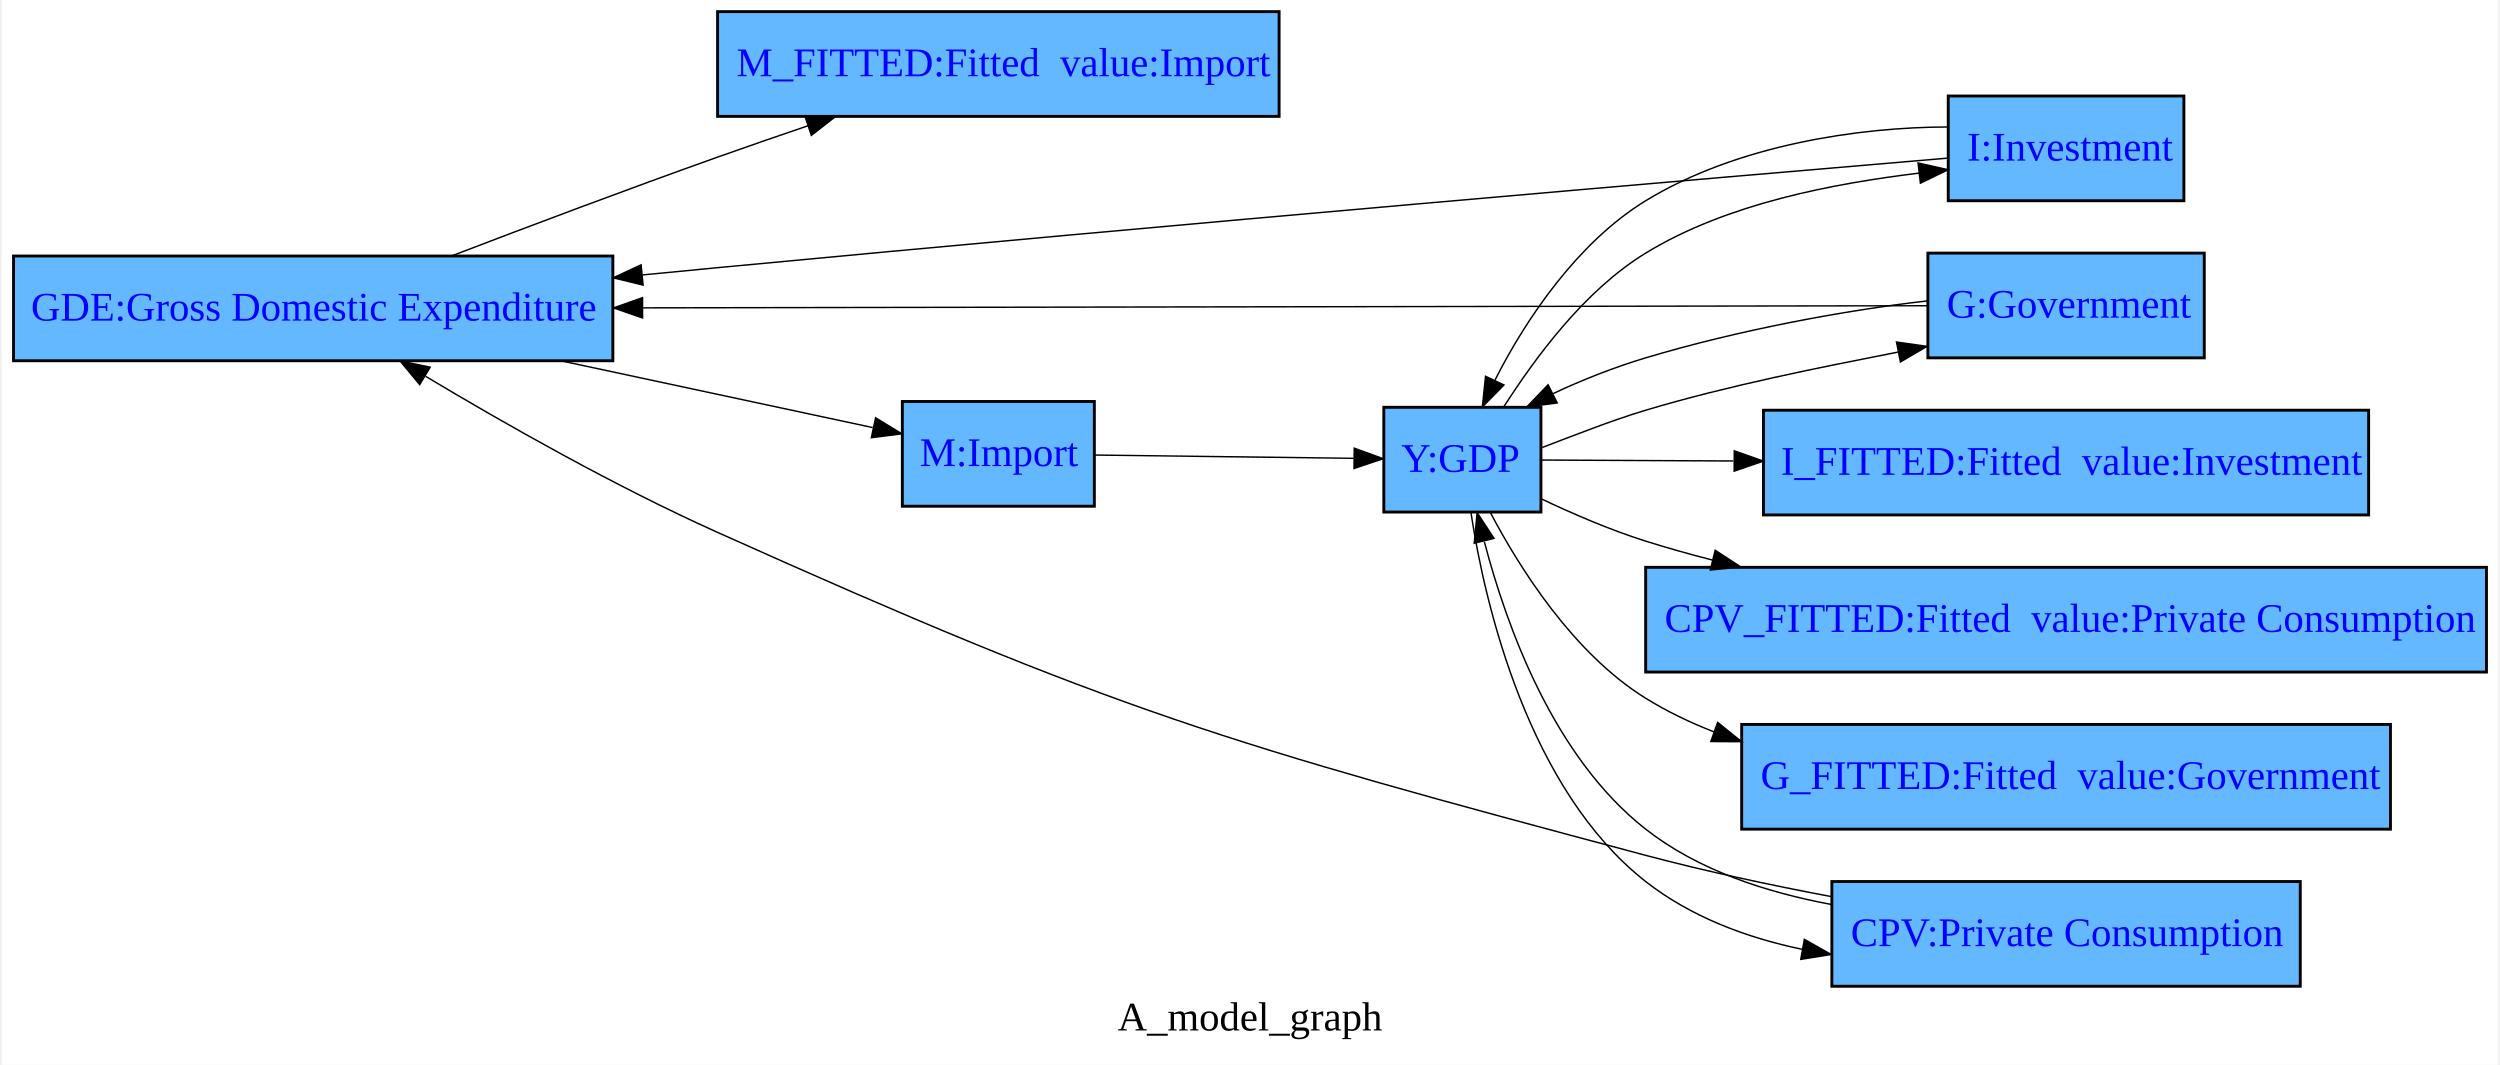
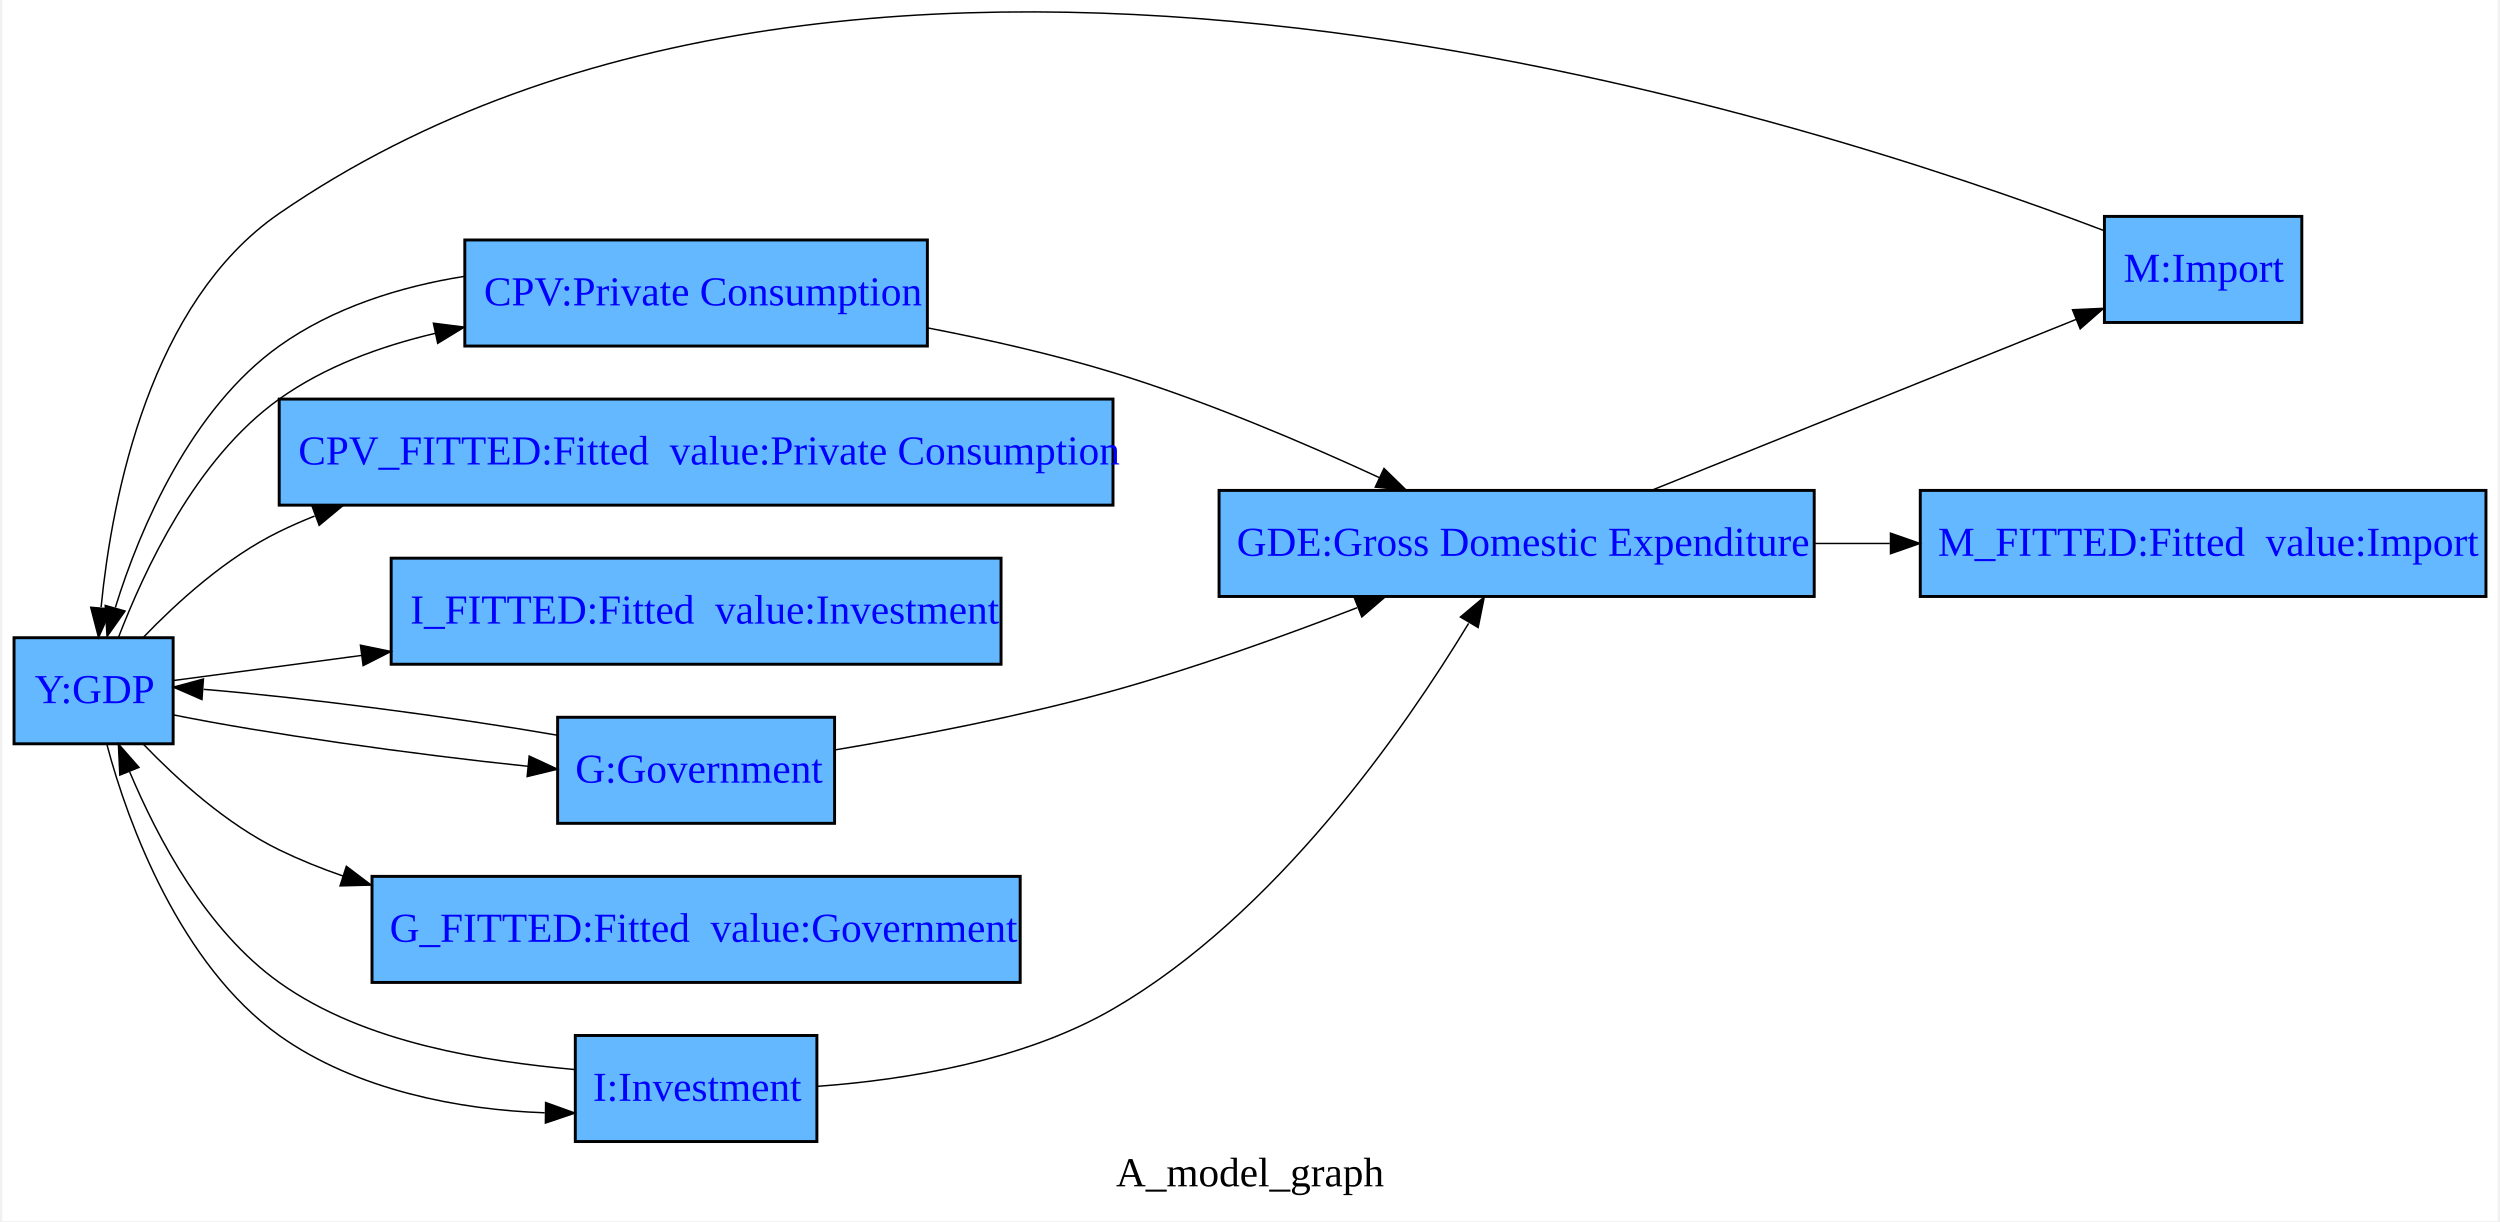
- <svg xmlns="http://www.w3.org/2000/svg" xmlns:xlink="http://www.w3.org/1999/xlink" width="432pt" height="184pt" viewBox="0.00 0.00 432.00 184.28">
-   <g id="graph0" class="graph" transform="scale(0.503497 0.503497) rotate(0) translate(4 362)">
-     <polygon fill="white" stroke="none" points="-4,4 -4,-362 854,-362 854,4 -4,4" />
-     <text text-anchor="middle" x="425" y="-7.8" font-family="Times New Roman,serif" font-size="14.00">A_model_graph</text>
+ <svg xmlns="http://www.w3.org/2000/svg" xmlns:xlink="http://www.w3.org/1999/xlink" width="432pt" height="211pt" viewBox="0.00 0.00 432.00 211.38">
+   <g id="graph0" class="graph" transform="scale(0.510035 0.510035) rotate(0) translate(4 410.45)">
+     <polygon fill="white" stroke="none" points="-4,4 -4,-410.45 843,-410.45 843,4 -4,4" />
+     <text text-anchor="middle" x="419.5" y="-7.8" font-family="Times New Roman,serif" font-size="14.00">A_model_graph</text>
    <g id="node1" class="node">
      <g id="a_node1">
-         <a xlink:title="Gross Domestic Expenditure FRML &lt;IDENT&gt; GDE = CPV+I+G$">
-           <polygon fill="#63b8ff" stroke="black" points="206,-274 0,-274 0,-238 206,-238 206,-274" />
-           <text text-anchor="start" x="6" y="-251.8" font-family="Times New Roman,serif" font-size="14.00" fill="blue">GDE:Gross Domestic Expenditure</text>
+         <a xlink:title="Fitted  value:Private Consumption FRML &lt;FIT&gt; CPV_FITTED = CPV(-1)*EXP( (-C2_CPV*(LOG(CPV(-1))-LOG(Y(-1))-C1_CPV)+C3_CPV*((LOG(Y))-(LOG(Y(-1))))) )$">
+           <polygon fill="#63b8ff" stroke="black" points="373,-275 90,-275 90,-239 373,-239 373,-275" />
+           <text text-anchor="start" x="96.5" y="-252.8" font-family="Times New Roman,serif" font-size="14.00" fill="blue">CPV_FITTED:Fitted  value:Private Consumption</text>
        </a>
      </g>
    </g>
    <g id="node2" class="node">
      <g id="a_node2">
        <a xlink:title="Fitted  value:Import FRML &lt;FIT&gt; M_FITTED = M(-1)*EXP( (-C2_M*(LOG(M(-1))-LOG(GDE(-1))-C1_M)+C3_M*((LOG(GDE))-(LOG(GDE(-1))))) )$">
-           <polygon fill="#63b8ff" stroke="black" points="435,-358 242,-358 242,-322 435,-322 435,-358" />
-           <text text-anchor="start" x="248.5" y="-335.8" font-family="Times New Roman,serif" font-size="14.00" fill="blue">M_FITTED:Fitted  value:Import</text>
+           <polygon fill="#63b8ff" stroke="black" points="839,-244 647,-244 647,-208 839,-208 839,-244" />
+           <text text-anchor="start" x="653" y="-221.8" font-family="Times New Roman,serif" font-size="14.00" fill="blue">M_FITTED:Fitted  value:Import</text>
+         </a>
+       </g>
+     </g>
+     <g id="node3" class="node">
+       <g id="a_node3">
+         <a xlink:title="Fitted  value:Investment FRML &lt;FIT&gt; I_FITTED = I(-1)*EXP( (-C2_I*(LOG(I(-1))-LOG(Y(-1)-G(-1))-C1_I)+C3_I*((LOG(Y))-(LOG(Y(-1))))) )$">
+           <polygon fill="#63b8ff" stroke="black" points="335,-221 128,-221 128,-185 335,-185 335,-221" />
+           <text text-anchor="start" x="134.5" y="-198.8" font-family="Times New Roman,serif" font-size="14.00" fill="blue">I_FITTED:Fitted  value:Investment</text>
+         </a>
+       </g>
+     </g>
+     <g id="node4" class="node">
+       <g id="a_node4">
+         <a xlink:title="Private Consumption FRML &lt;FIXABLE, DAMP&gt; CPV = (CPV(-1)*EXP(CPV_A+ (-C2_CPV*(LOG(CPV(-1))-LOG(Y(-1))-C1_CPV)+C3_CPV*((LOG(Y))-(LOG(Y(-1))))) )) * (1-CPV_D)+ CPV_X*CPV_D $">
+           <polygon fill="#63b8ff" stroke="black" points="310,-329 153,-329 153,-293 310,-293 310,-329" />
+           <text text-anchor="start" x="159.5" y="-306.8" font-family="Times New Roman,serif" font-size="14.00" fill="blue">CPV:Private Consumption</text>
+         </a>
+       </g>
+     </g>
+     <g id="node6" class="node">
+       <g id="a_node6">
+         <a xlink:title="GDP FRML &lt;IDENT&gt; Y = CPV+I+G+X-M+YDISC$">
+           <polygon fill="#63b8ff" stroke="black" points="54,-194 0,-194 0,-158 54,-158 54,-194" />
+           <text text-anchor="start" x="7" y="-171.8" font-family="Times New Roman,serif" font-size="14.00" fill="blue">Y:GDP</text>
        </a>
      </g>
    </g>
    <g id="edge1" class="edge">
      <g id="a_edge1">
        <a xlink:href="bogus" xlink:title="NA">
-           <path fill="none" stroke="black" stroke-width="0.5" d="M150.473,-274.002C177.163,-284.217 211.366,-297.1 242,-308 252.027,-311.568 262.685,-315.248 273.107,-318.786" />
-           <polygon fill="black" stroke="black" stroke-width="0.5" points="271.992,-322.103 282.586,-321.987 274.232,-315.471 271.992,-322.103" />
-         </a>
-       </g>
-     </g>
-     <g id="node6" class="node">
-       <g id="a_node6">
-         <a xlink:title="Import FRML &lt;FIXABLE, DAMP&gt; M = (M(-1)*EXP(M_A+ (-C2_M*(LOG(M(-1))-LOG(GDE(-1))-C1_M)+C3_M*((LOG(GDE))-(LOG(GDE(-1))))) )) * (1-M_D)+ M_X*M_D $">
-           <polygon fill="#63b8ff" stroke="black" points="371.5,-224 305.5,-224 305.5,-188 371.5,-188 371.5,-224" />
-           <text text-anchor="start" x="311.5" y="-201.8" font-family="Times New Roman,serif" font-size="14.00" fill="blue">M:Import</text>
+           <path fill="none" stroke="black" stroke-width="0.5" d="M152.84,-316.65C130.96,-313.18 108.2,-305.98 90,-293 60.35,-271.84 42.87,-231.76 34.39,-204.26" />
+           <polygon fill="black" stroke="black" stroke-width="0.5" points="37.68,-203.05 31.57,-194.4 30.95,-204.97 37.68,-203.05" />
+         </a>
+       </g>
+     </g>
+     <g id="node8" class="node">
+       <g id="a_node8">
+         <a xlink:title="Gross Domestic Expenditure FRML &lt;IDENT&gt; GDE = CPV+I+G$">
+           <polygon fill="#63b8ff" stroke="black" points="611,-244 409,-244 409,-208 611,-208 611,-244" />
+           <text text-anchor="start" x="415" y="-221.8" font-family="Times New Roman,serif" font-size="14.00" fill="blue">GDE:Gross Domestic Expenditure</text>
        </a>
      </g>
    </g>
    <g id="edge14" class="edge">
      <g id="a_edge14">
        <a xlink:href="bogus" xlink:title="NA">
-           <path fill="none" stroke="black" stroke-width="0.5" d="M188.299,-237.949C224.64,-230.167 265.539,-221.409 295.313,-215.034" />
-           <polygon fill="black" stroke="black" stroke-width="0.5" points="296.309,-218.4 305.354,-212.883 294.843,-211.555 296.309,-218.4" />
-         </a>
-       </g>
-     </g>
-     <g id="node3" class="node">
-       <g id="a_node3">
-         <a xlink:title="Investment FRML &lt;FIXABLE, DAMP&gt; I = (I(-1)*EXP(I_A+ (-C2_I*(LOG(I(-1))-LOG(Y(-1)-G(-1))-C1_I)+C3_I*((LOG(Y))-(LOG(Y(-1))))) )) * (1-I_D)+ I_X*I_D $">
-           <polygon fill="#63b8ff" stroke="black" points="746,-329 665,-329 665,-293 746,-293 746,-329" />
-           <text text-anchor="start" x="671.5" y="-306.8" font-family="Times New Roman,serif" font-size="14.00" fill="blue">I:Investment</text>
+           <path fill="none" stroke="black" stroke-width="0.5" d="M310.16,-299.14C330.8,-295.16 352.93,-290.13 373,-284 403.94,-274.55 437.37,-260.35 463.35,-248.36" />
+           <polygon fill="black" stroke="black" stroke-width="0.5" points="464.98,-251.46 472.56,-244.06 462.02,-245.12 464.98,-251.46" />
+         </a>
+       </g>
+     </g>
+     <g id="node5" class="node">
+       <g id="a_node5">
+         <a xlink:title="Import FRML &lt;FIXABLE, DAMP&gt; M = (M(-1)*EXP(M_A+ (-C2_M*(LOG(M(-1))-LOG(GDE(-1))-C1_M)+C3_M*((LOG(GDE))-(LOG(GDE(-1))))) )) * (1-M_D)+ M_X*M_D $">
+           <polygon fill="#63b8ff" stroke="black" points="776.5,-337 709.5,-337 709.5,-301 776.5,-301 776.5,-337" />
+           <text text-anchor="start" x="716" y="-314.8" font-family="Times New Roman,serif" font-size="14.00" fill="blue">M:Import</text>
+         </a>
+       </g>
+     </g>
+     <g id="edge13" class="edge">
+       <g id="a_edge13">
+         <a xlink:href="bogus" xlink:title="NA">
+           <path fill="none" stroke="black" stroke-width="0.5" d="M709.45,-332.14C607.37,-371.02 288.48,-474.56 90,-338 46.19,-307.86 33.32,-242.23 29.55,-204.4" />
+           <polygon fill="black" stroke="black" stroke-width="0.5" points="33.01,-203.75 28.68,-194.08 26.03,-204.34 33.01,-203.75" />
+         </a>
+       </g>
+     </g>
+     <g id="edge9" class="edge">
+       <g id="a_edge9">
+         <a xlink:href="bogus" xlink:title="NA">
+           <path fill="none" stroke="black" stroke-width="0.5" d="M43.84,-194.08C55.42,-206.14 72.16,-221.31 90,-230 93.89,-231.9 97.91,-233.66 102.01,-235.3" />
+           <polygon fill="black" stroke="black" stroke-width="0.5" points="101.13,-238.71 111.72,-238.9 103.57,-232.14 101.13,-238.71" />
+         </a>
+       </g>
+     </g>
+     <g id="edge15" class="edge">
+       <g id="a_edge15">
+         <a xlink:href="bogus" xlink:title="NA">
+           <path fill="none" stroke="black" stroke-width="0.5" d="M54.06,-179.47C70.86,-181.72 94,-184.8 117.99,-188" />
+           <polygon fill="black" stroke="black" stroke-width="0.5" points="117.57,-191.47 127.94,-189.33 118.49,-184.53 117.57,-191.47" />
        </a>
      </g>
    </g>
    <g id="edge4" class="edge">
      <g id="a_edge4">
        <a xlink:href="bogus" xlink:title="NA">
-           <path fill="none" stroke="black" stroke-width="0.5" d="M664.89,-307.659C584.924,-300.877 398.484,-284.873 242,-270 233.643,-269.206 225.003,-268.368 216.313,-267.514" />
-           <polygon fill="black" stroke="black" stroke-width="0.5" points="216.397,-264.005 206.101,-266.505 215.708,-270.971 216.397,-264.005" />
-         </a>
-       </g>
-     </g>
-     <g id="node8" class="node">
-       <g id="a_node8">
-         <a xlink:title="GDP FRML &lt;IDENT&gt; Y = CPV+I+G+X-M+YDISC$">
-           <polygon fill="#63b8ff" stroke="black" points="525,-222 471,-222 471,-186 525,-186 525,-222" />
-           <text text-anchor="start" x="477" y="-199.8" font-family="Times New Roman,serif" font-size="14.00" fill="blue">Y:GDP</text>
+           <path fill="none" stroke="black" stroke-width="0.5" d="M35.41,-194.04C44.23,-216.81 61.49,-254.66 90,-275 105.5,-286.06 124.31,-292.91 143.06,-297.34" />
+           <polygon fill="black" stroke="black" stroke-width="0.5" points="142.33,-300.76 152.84,-299.43 143.8,-293.91 142.33,-300.76" />
+         </a>
+       </g>
+     </g>
+     <g id="node7" class="node">
+       <g id="a_node7">
+         <a xlink:title="Government FRML &lt;FIXABLE, DAMP&gt; G = (G(-1)*EXP(G_A+ (-C2_G*(LOG(G(-1))-LOG(Y(-1))-C1_G)+C3_G*((LOG(Y))-(LOG(Y(-1))))) )) * (1-G_D)+ G_X*G_D $">
+           <polygon fill="#63b8ff" stroke="black" points="278.5,-167 184.5,-167 184.5,-131 278.5,-131 278.5,-167" />
+           <text text-anchor="start" x="190.5" y="-144.8" font-family="Times New Roman,serif" font-size="14.00" fill="blue">G:Government</text>
        </a>
      </g>
    </g>
    <g id="edge7" class="edge">
      <g id="a_edge7">
        <a xlink:href="bogus" xlink:title="NA">
-           <path fill="none" stroke="black" stroke-width="0.5" d="M664.962,-318.353C634.522,-318.331 592.47,-312.239 561,-293 537.575,-278.679 519.647,-252.036 509.234,-231.402" />
-           <polygon fill="black" stroke="black" stroke-width="0.5" points="512.29,-229.676 504.859,-222.123 505.958,-232.661 512.29,-229.676" />
-         </a>
-       </g>
-     </g>
-     <g id="node4" class="node">
-       <g id="a_node4">
-         <a xlink:title="Government FRML &lt;FIXABLE, DAMP&gt; G = (G(-1)*EXP(G_A+ (-C2_G*(LOG(G(-1))-LOG(Y(-1))-C1_G)+C3_G*((LOG(Y))-(LOG(Y(-1))))) )) * (1-G_D)+ G_X*G_D $">
-           <polygon fill="#63b8ff" stroke="black" points="753,-275 658,-275 658,-239 753,-239 753,-275" />
-           <text text-anchor="start" x="664.5" y="-252.8" font-family="Times New Roman,serif" font-size="14.00" fill="blue">G:Government</text>
+           <path fill="none" stroke="black" stroke-width="0.5" d="M54.06,-167.82C84.32,-161.66 135.13,-154.42 174.47,-150.36" />
+           <polygon fill="black" stroke="black" stroke-width="0.5" points="174.85,-153.84 184.46,-149.37 174.16,-146.87 174.85,-153.84" />
+         </a>
+       </g>
+     </g>
+     <g id="node9" class="node">
+       <g id="a_node9">
+         <a xlink:title="Fitted  value:Government FRML &lt;FIT&gt; G_FITTED = G(-1)*EXP( (-C2_G*(LOG(G(-1))-LOG(Y(-1))-C1_G)+C3_G*((LOG(Y))-(LOG(Y(-1))))) )$">
+           <polygon fill="#63b8ff" stroke="black" points="341.5,-113 121.5,-113 121.5,-77 341.5,-77 341.5,-113" />
+           <text text-anchor="start" x="127.5" y="-90.8" font-family="Times New Roman,serif" font-size="14.00" fill="blue">G_FITTED:Fitted  value:Government</text>
+         </a>
+       </g>
+     </g>
+     <g id="edge8" class="edge">
+       <g id="a_edge8">
+         <a xlink:href="bogus" xlink:title="NA">
+           <path fill="none" stroke="black" stroke-width="0.5" d="M43.84,-157.92C55.42,-145.86 72.16,-130.69 90,-122 96.91,-118.64 104.2,-115.69 111.68,-113.11" />
+           <polygon fill="black" stroke="black" stroke-width="0.5" points="112.79,-116.43 121.24,-110.04 110.65,-109.77 112.79,-116.43" />
+         </a>
+       </g>
+     </g>
+     <g id="node10" class="node">
+       <g id="a_node10">
+         <a xlink:title="Investment FRML &lt;FIXABLE, DAMP&gt; I = (I(-1)*EXP(I_A+ (-C2_I*(LOG(I(-1))-LOG(Y(-1)-G(-1))-C1_I)+C3_I*((LOG(Y))-(LOG(Y(-1))))) )) * (1-I_D)+ I_X*I_D $">
+           <polygon fill="#63b8ff" stroke="black" points="272.5,-59 190.5,-59 190.5,-23 272.5,-23 272.5,-59" />
+           <text text-anchor="start" x="196.5" y="-36.8" font-family="Times New Roman,serif" font-size="14.00" fill="blue">I:Investment</text>
+         </a>
+       </g>
+     </g>
+     <g id="edge11" class="edge">
+       <g id="a_edge11">
+         <a xlink:href="bogus" xlink:title="NA">
+           <path fill="none" stroke="black" stroke-width="0.5" d="M31.57,-157.6C38.61,-130.79 56.56,-82.86 90,-59 116.02,-40.43 151.39,-33.71 180.13,-32.76" />
+           <polygon fill="black" stroke="black" stroke-width="0.5" points="180.42,-36.26 190.39,-32.66 180.35,-29.26 180.42,-36.26" />
        </a>
      </g>
    </g>
    <g id="edge6" class="edge">
      <g id="a_edge6">
        <a xlink:href="bogus" xlink:title="NA">
-           <path fill="none" stroke="black" stroke-width="0.5" d="M657.951,-256.922C563.968,-256.766 349.222,-256.408 216.416,-256.187" />
-           <polygon fill="black" stroke="black" stroke-width="0.5" points="216.213,-252.687 206.207,-256.17 216.201,-259.687 216.213,-252.687" />
-         </a>
-       </g>
-     </g>
-     <g id="edge13" class="edge">
-       <g id="a_edge13">
-         <a xlink:href="bogus" xlink:title="NA">
-           <path fill="none" stroke="black" stroke-width="0.5" d="M657.697,-258.559C629.357,-255.339 592.686,-248.508 561,-239 550.41,-235.822 539.168,-231.436 529.207,-226.715" />
-           <polygon fill="black" stroke="black" stroke-width="0.5" points="530.615,-223.505 520.112,-222.115 527.455,-229.752 530.615,-223.505" />
-         </a>
-       </g>
-     </g>
-     <g id="node5" class="node">
-       <g id="a_node5">
-         <a xlink:title="Fitted  value:Investment FRML &lt;FIT&gt; I_FITTED = I(-1)*EXP( (-C2_I*(LOG(I(-1))-LOG(Y(-1)-G(-1))-C1_I)+C3_I*((LOG(Y))-(LOG(Y(-1))))) )$">
-           <polygon fill="#63b8ff" stroke="black" points="809.5,-221 601.5,-221 601.5,-185 809.5,-185 809.5,-221" />
-           <text text-anchor="start" x="607.5" y="-198.8" font-family="Times New Roman,serif" font-size="14.00" fill="blue">I_FITTED:Fitted  value:Investment</text>
-         </a>
-       </g>
-     </g>
-     <g id="edge8" class="edge">
-       <g id="a_edge8">
-         <a xlink:href="bogus" xlink:title="NA">
-           <path fill="none" stroke="black" stroke-width="0.5" d="M371.753,-205.59C397.574,-205.263 433.787,-204.803 460.636,-204.462" />
-           <polygon fill="black" stroke="black" stroke-width="0.5" points="460.832,-207.96 470.787,-204.333 460.743,-200.96 460.832,-207.96" />
-         </a>
-       </g>
-     </g>
-     <g id="node7" class="node">
-       <g id="a_node7">
-         <a xlink:title="Fitted  value:Private Consumption FRML &lt;FIT&gt; CPV_FITTED = CPV(-1)*EXP( (-C2_CPV*(LOG(CPV(-1))-LOG(Y(-1))-C1_CPV)+C3_CPV*((LOG(Y))-(LOG(Y(-1))))) )$">
-           <polygon fill="#63b8ff" stroke="black" points="850,-167 561,-167 561,-131 850,-131 850,-167" />
-           <text text-anchor="start" x="567.5" y="-144.8" font-family="Times New Roman,serif" font-size="14.00" fill="blue">CPV_FITTED:Fitted  value:Private Consumption</text>
-         </a>
-       </g>
-     </g>
-     <g id="edge9" class="edge">
-       <g id="a_edge9">
-         <a xlink:href="bogus" xlink:title="NA">
-           <path fill="none" stroke="black" stroke-width="0.5" d="M512.27,-222.257C522.964,-238.794 539.712,-261.985 561,-275 589.151,-292.21 625.769,-298.9 654.969,-302.5" />
-           <polygon fill="black" stroke="black" stroke-width="0.5" points="654.626,-305.984 664.962,-303.657 655.431,-299.03 654.626,-305.984" />
+           <path fill="none" stroke="black" stroke-width="0.5" d="M184.46,-160.9C148.07,-167.2 97.96,-173.74 64.35,-176.48" />
+           <polygon fill="black" stroke="black" stroke-width="0.5" points="63.78,-173.01 54.06,-177.23 64.29,-179.99 63.78,-173.01" />
+         </a>
+       </g>
+     </g>
+     <g id="edge2" class="edge">
+       <g id="a_edge2">
+         <a xlink:href="bogus" xlink:title="NA">
+           <path fill="none" stroke="black" stroke-width="0.5" d="M278.81,-155.95C306.42,-160.58 342.01,-167.39 373,-176 400.82,-183.73 431.03,-194.58 455.89,-204.2" />
+           <polygon fill="black" stroke="black" stroke-width="0.5" points="454.9,-207.57 465.49,-207.95 457.45,-201.05 454.9,-207.57" />
+         </a>
+       </g>
+     </g>
+     <g id="edge12" class="edge">
+       <g id="a_edge12">
+         <a xlink:href="bogus" xlink:title="NA">
+           <path fill="none" stroke="black" stroke-width="0.5" d="M611.31,-226C619.71,-226 628.21,-226 636.65,-226" />
+           <polygon fill="black" stroke="black" stroke-width="0.5" points="636.89,-229.5 646.89,-226 636.89,-222.5 636.89,-229.5" />
        </a>
      </g>
    </g>
    <g id="edge3" class="edge">
      <g id="a_edge3">
        <a xlink:href="bogus" xlink:title="NA">
-           <path fill="none" stroke="black" stroke-width="0.5" d="M525.1,-208.065C536.005,-212.183 548.926,-217.377 561,-221 589.097,-229.431 621.113,-235.757 647.765,-240.989" />
-           <polygon fill="black" stroke="black" stroke-width="0.5" points="647.21,-244.447 657.697,-242.943 648.561,-237.579 647.21,-244.447" />
+           <path fill="none" stroke="black" stroke-width="0.5" d="M555.81,-244.04C597.48,-260.81 659.08,-285.62 699.86,-302.03" />
+           <polygon fill="black" stroke="black" stroke-width="0.5" points="698.66,-305.32 709.24,-305.81 701.28,-298.83 698.66,-305.32" />
+         </a>
+       </g>
+     </g>
+     <g id="edge5" class="edge">
+       <g id="a_edge5">
+         <a xlink:href="bogus" xlink:title="NA">
+           <path fill="none" stroke="black" stroke-width="0.5" d="M190.39,-47.42C160.21,-50.24 119.22,-56.15 90,-77 65.16,-94.72 48.87,-125.72 39.25,-148.47" />
+           <polygon fill="black" stroke="black" stroke-width="0.5" points="35.91,-147.37 35.41,-157.96 42.4,-150 35.91,-147.37" />
        </a>
      </g>
    </g>
    <g id="edge10" class="edge">
      <g id="a_edge10">
        <a xlink:href="bogus" xlink:title="NA">
-           <path fill="none" stroke="black" stroke-width="0.5" d="M525.027,-203.873C542.303,-203.789 566.302,-203.672 591.137,-203.552" />
-           <polygon fill="black" stroke="black" stroke-width="0.5" points="591.452,-207.05 601.435,-203.502 591.418,-200.05 591.452,-207.05" />
-         </a>
-       </g>
-     </g>
-     <g id="edge12" class="edge">
-       <g id="a_edge12">
-         <a xlink:href="bogus" xlink:title="NA">
-           <path fill="none" stroke="black" stroke-width="0.5" d="M525.007,-190.587C535.898,-185.414 548.834,-179.831 561,-176 568.396,-173.671 576.072,-171.513 583.858,-169.519" />
-           <polygon fill="black" stroke="black" stroke-width="0.5" points="584.891,-172.869 593.764,-167.079 583.217,-166.072 584.891,-172.869" />
-         </a>
-       </g>
-     </g>
-     <g id="node9" class="node">
-       <g id="a_node9">
-         <a xlink:title="Private Consumption FRML &lt;FIXABLE, DAMP&gt; CPV = (CPV(-1)*EXP(CPV_A+ (-C2_CPV*(LOG(CPV(-1))-LOG(Y(-1))-C1_CPV)+C3_CPV*((LOG(Y))-(LOG(Y(-1))))) )) * (1-CPV_D)+ CPV_X*CPV_D $">
-           <polygon fill="#63b8ff" stroke="black" points="786,-59 625,-59 625,-23 786,-23 786,-59" />
-           <text text-anchor="start" x="631.5" y="-36.8" font-family="Times New Roman,serif" font-size="14.00" fill="blue">CPV:Private Consumption</text>
-         </a>
-       </g>
-     </g>
-     <g id="edge11" class="edge">
-       <g id="a_edge11">
-         <a xlink:href="bogus" xlink:title="NA">
-           <path fill="none" stroke="black" stroke-width="0.5" d="M500.949,-185.783C505.736,-154.067 520.758,-90.524 561,-59 576.379,-46.952 595.504,-39.711 614.725,-35.72" />
-           <polygon fill="black" stroke="black" stroke-width="0.5" points="615.54,-39.13 624.766,-33.921 614.305,-32.24 615.54,-39.13" />
-         </a>
-       </g>
-     </g>
-     <g id="node10" class="node">
-       <g id="a_node10">
-         <a xlink:title="Fitted  value:Government FRML &lt;FIT&gt; G_FITTED = G(-1)*EXP( (-C2_G*(LOG(G(-1))-LOG(Y(-1))-C1_G)+C3_G*((LOG(Y))-(LOG(Y(-1))))) )$">
-           <polygon fill="#63b8ff" stroke="black" points="817,-113 594,-113 594,-77 817,-77 817,-113" />
-           <text text-anchor="start" x="600.5" y="-90.8" font-family="Times New Roman,serif" font-size="14.00" fill="blue">G_FITTED:Fitted  value:Government</text>
-         </a>
-       </g>
-     </g>
-     <g id="edge5" class="edge">
-       <g id="a_edge5">
-         <a xlink:href="bogus" xlink:title="NA">
-           <path fill="none" stroke="black" stroke-width="0.5" d="M507.627,-185.814C517.672,-166.733 536.119,-137.416 561,-122 568.359,-117.441 576.308,-113.617 584.558,-110.415" />
-           <polygon fill="black" stroke="black" stroke-width="0.5" points="585.741,-113.709 593.987,-107.056 583.392,-107.115 585.741,-113.709" />
-         </a>
-       </g>
-     </g>
-     <g id="edge15" class="edge">
-       <g id="a_edge15">
-         <a xlink:href="bogus" xlink:title="NA">
-           <path fill="none" stroke="black" stroke-width="0.5" d="M624.702,-53.832C603.831,-57.782 581.454,-62.55 561,-68 415.946,-106.653 378.952,-117.528 242,-179 206.919,-194.746 168.887,-216.331 141.65,-232.641" />
-           <polygon fill="black" stroke="black" stroke-width="0.5" points="139.599,-229.79 132.846,-237.954 143.217,-235.783 139.599,-229.79" />
-         </a>
-       </g>
-     </g>
-     <g id="edge2" class="edge">
-       <g id="a_edge2">
-         <a xlink:href="bogus" xlink:title="NA">
-           <path fill="none" stroke="black" stroke-width="0.5" d="M624.766,-51.126C602.285,-55.333 579.06,-62.852 561,-77 529.344,-101.798 513.294,-146.41 505.556,-175.763" />
-           <polygon fill="black" stroke="black" stroke-width="0.5" points="502.072,-175.275 503.068,-185.823 508.867,-176.956 502.072,-175.275" />
+           <path fill="none" stroke="black" stroke-width="0.5" d="M272.8,-41.75C302.31,-43.9 342.37,-50.26 373,-68 428.2,-99.97 471.86,-162.81 493.7,-198.86" />
+           <polygon fill="black" stroke="black" stroke-width="0.5" points="490.91,-201.03 499.02,-207.84 496.93,-197.46 490.91,-201.03" />
        </a>
      </g>
    </g>
  </g>
</svg>
